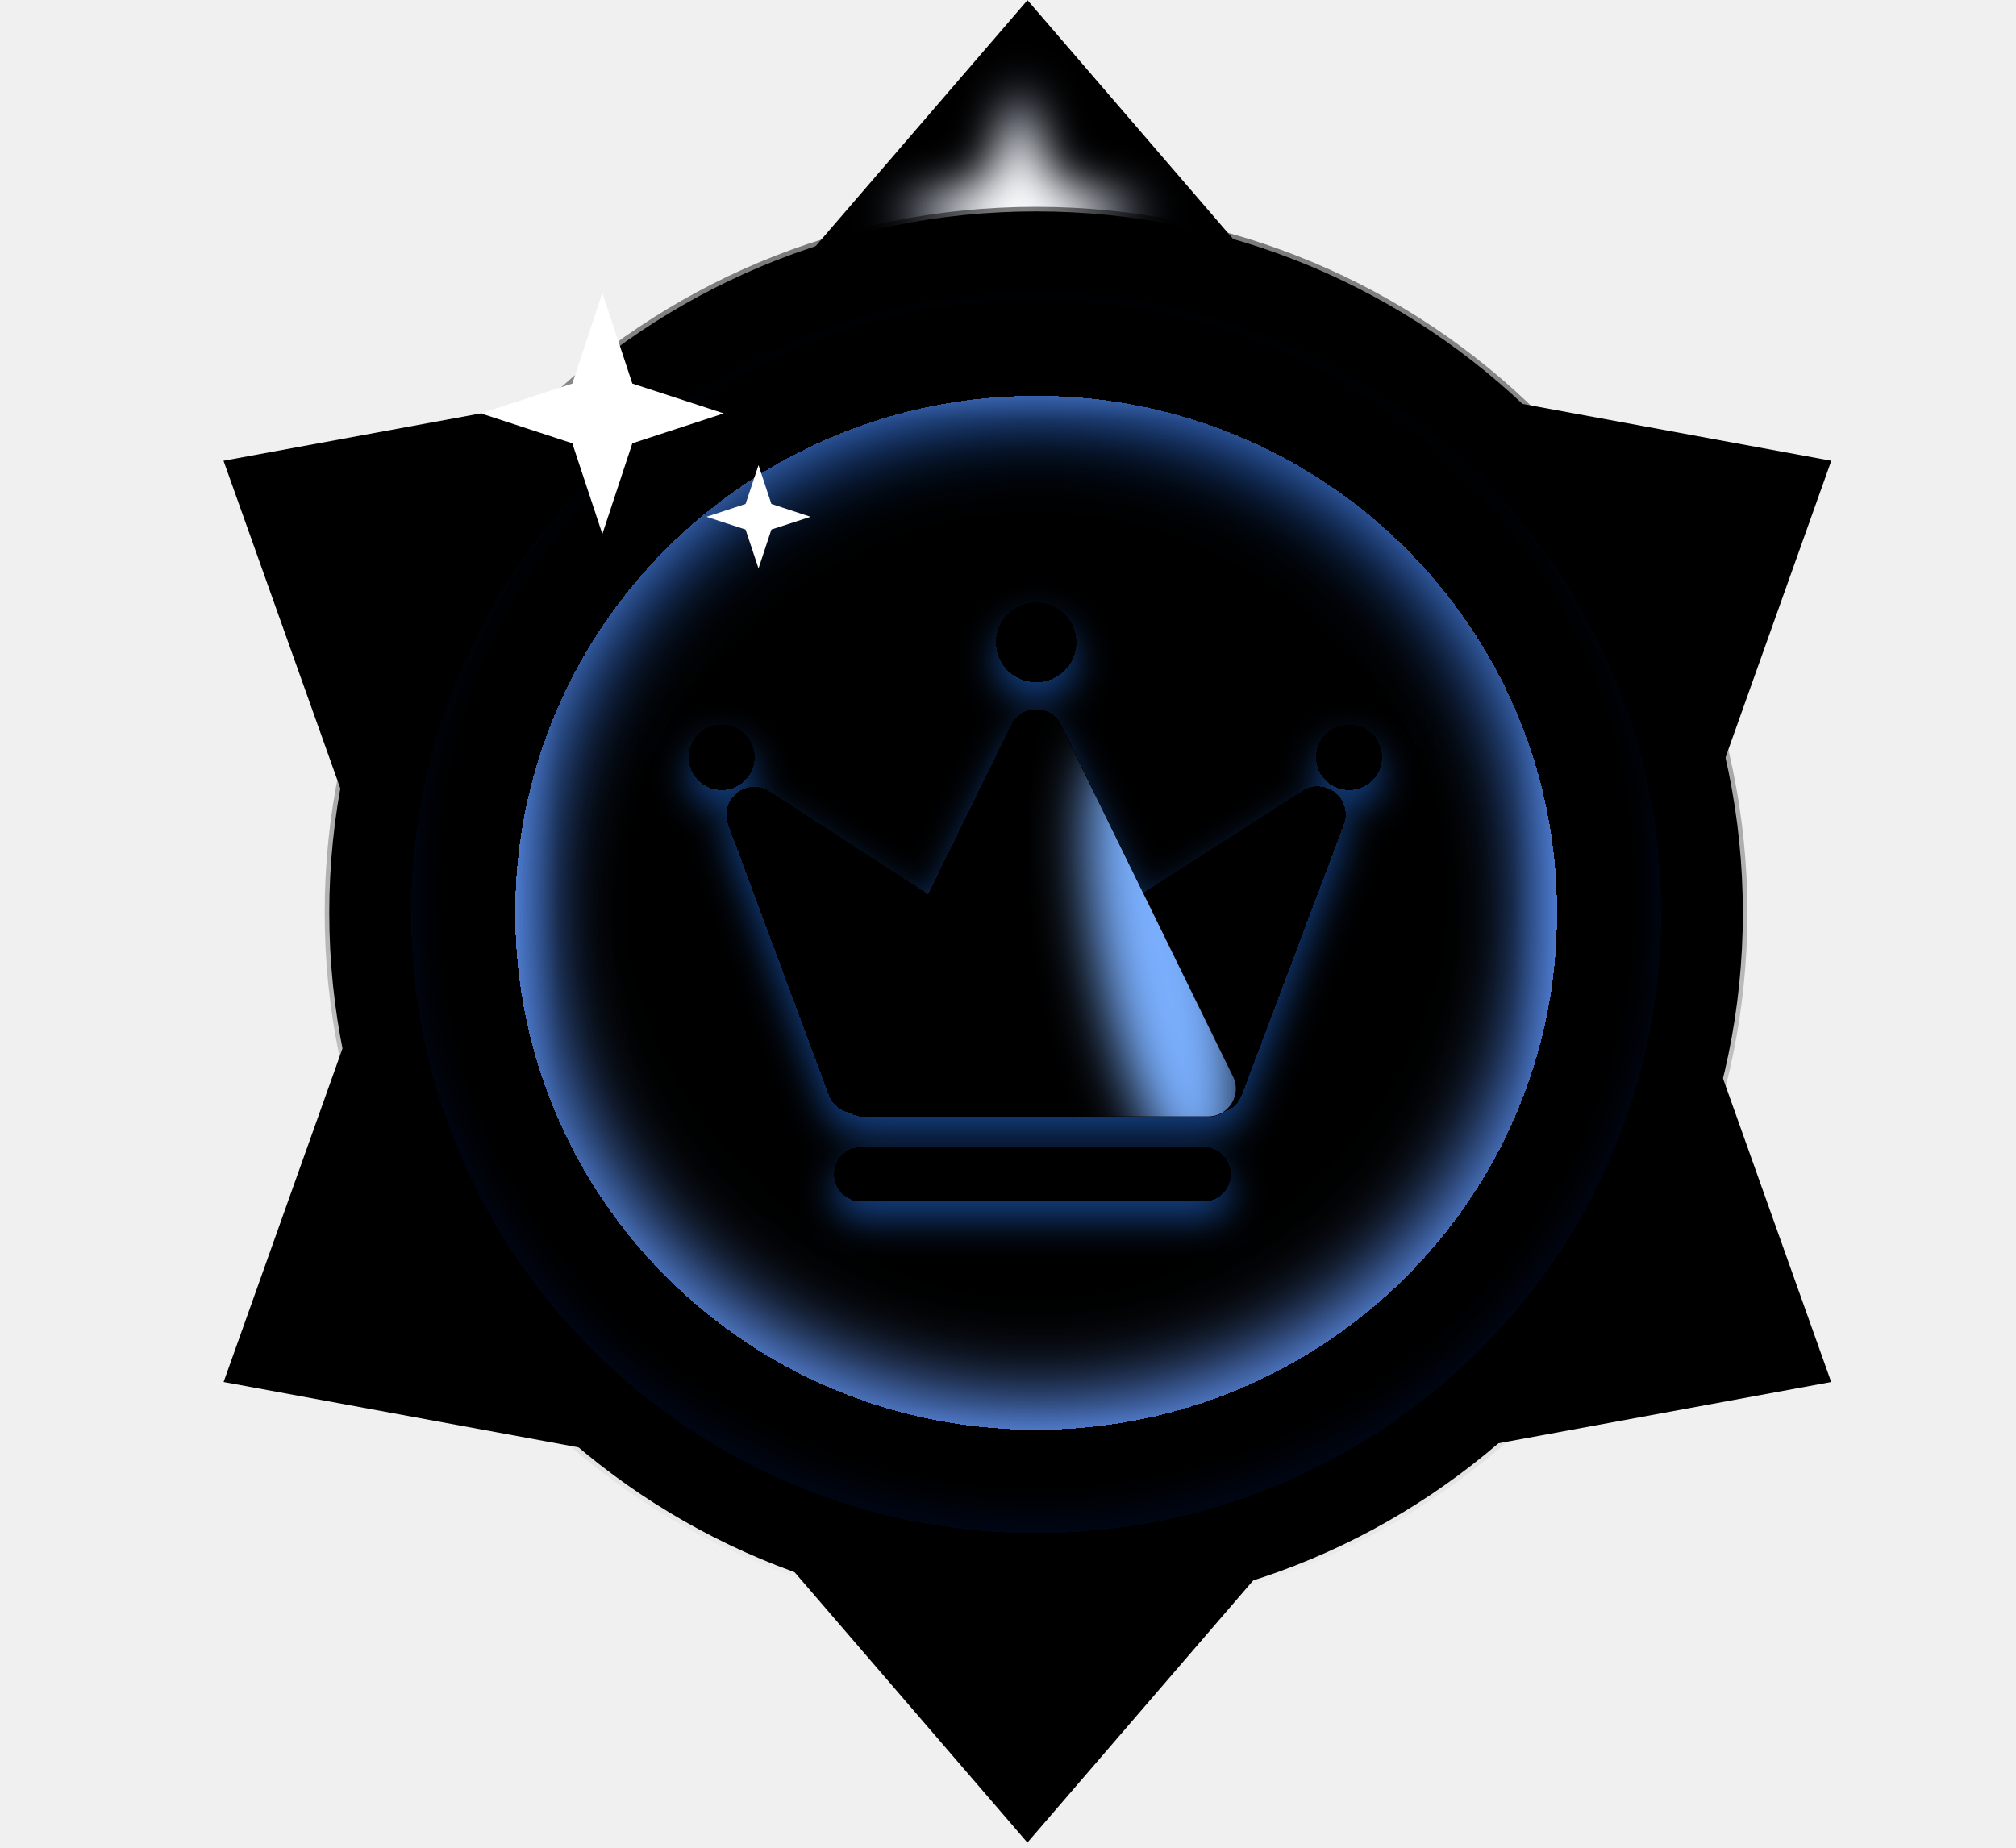
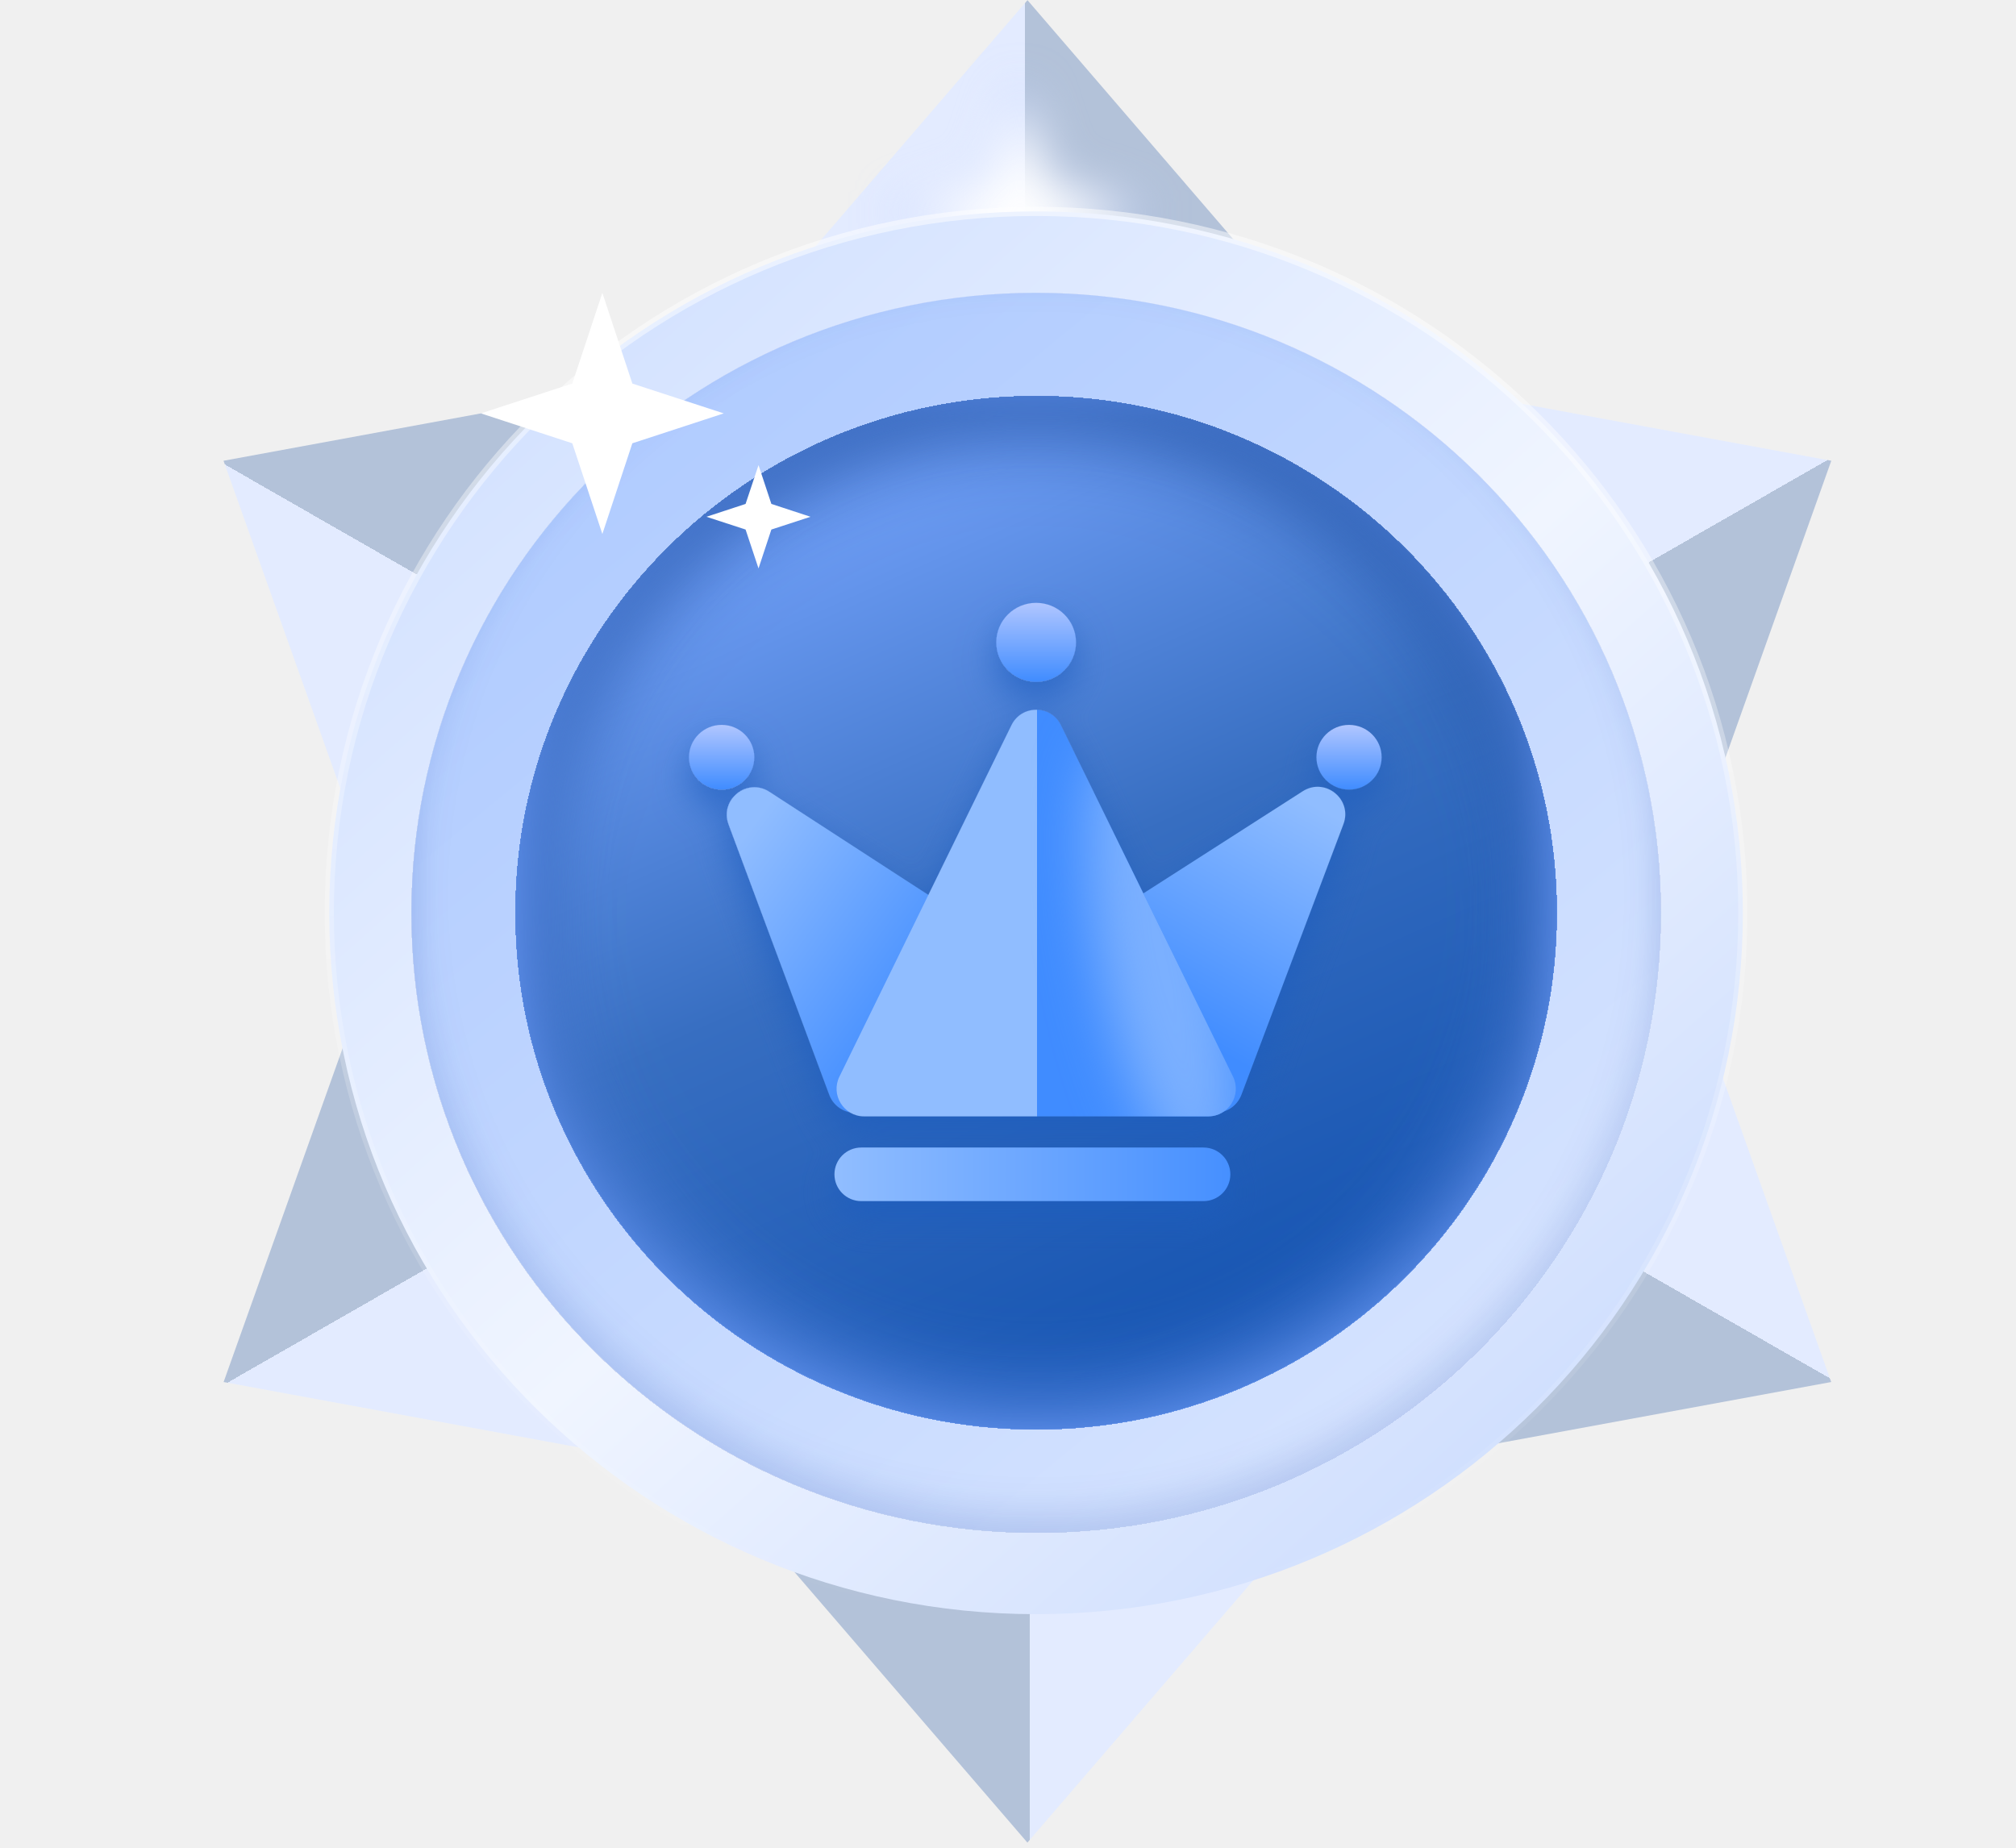
<svg xmlns="http://www.w3.org/2000/svg" width="24" height="22" viewBox="0 0 24 22" fill="none">
-   <path d="M12.232 0.002L15.541 3.846H8.922L12.232 0.002Z" fill="url(#paint0_linear_1242_60420)" />
-   <path d="M12.231 21.939L8.922 18.095L15.541 18.095L12.231 21.939Z" fill="url(#paint1_linear_1242_60420)" />
-   <g filter="url(#filter0_f_1242_60420)">
+   <path d="M12.232 0.002L15.541 3.846H8.922L12.232 0.002Z" fill="url(#paint0_linear_1602_25567)" />
+   <path d="M12.231 21.939L8.922 18.095L15.541 18.095L12.231 21.939Z" fill="url(#paint1_linear_1602_25567)" />
+   <g filter="url(#filter0_f_1602_25567)">
    <path d="M12.141 0.986L12.524 2.143L13.69 2.524L12.524 2.904L12.141 4.061L11.758 2.904L10.592 2.524L11.758 2.143L12.141 0.986Z" fill="white" />
    <path d="M12.141 1.021L12.514 2.147L12.507 2.149L12.521 2.154L13.655 2.524L12.521 2.894L12.519 2.887L12.514 2.901L12.141 4.027L11.768 2.901L11.775 2.899L11.761 2.894L10.627 2.524L11.761 2.154L11.763 2.161L11.768 2.147L12.141 1.021Z" stroke="#3E74FF" stroke-width="0.022" />
  </g>
-   <path d="M21.8 16.455L16.791 17.377L20.101 11.688L21.8 16.455Z" fill="url(#paint2_linear_1242_60420)" />
-   <path d="M2.661 5.486L7.669 4.564L4.36 10.253L2.661 5.486Z" fill="url(#paint3_linear_1242_60420)" />
-   <path d="M21.801 5.486L20.102 10.253L16.793 4.564L21.801 5.486Z" fill="url(#paint4_linear_1242_60420)" />
-   <path d="M2.662 16.455L4.361 11.688L7.67 17.377L2.662 16.455Z" fill="url(#paint5_linear_1242_60420)" />
-   <path d="M20.748 10.868C20.748 15.48 16.982 19.219 12.334 19.219C7.687 19.219 3.92 15.48 3.92 10.868C3.92 6.256 7.687 2.517 12.334 2.517C16.982 2.517 20.748 6.256 20.748 10.868Z" fill="url(#paint6_linear_1242_60420)" stroke="url(#paint7_linear_1242_60420)" stroke-width="0.109" />
-   <g filter="url(#filter1_i_1242_60420)">
-     <ellipse cx="12.335" cy="10.868" rx="7.436" ry="7.381" fill="url(#paint8_linear_1242_60420)" />
+   <path d="M21.8 16.455L16.791 17.377L20.101 11.688L21.8 16.455Z" fill="url(#paint2_linear_1602_25567)" />
+   <path d="M2.661 5.486L7.669 4.564L4.36 10.253L2.661 5.486Z" fill="url(#paint3_linear_1602_25567)" />
+   <path d="M21.801 5.486L20.102 10.253L16.793 4.564L21.801 5.486Z" fill="url(#paint4_linear_1602_25567)" />
+   <path d="M2.662 16.455L4.361 11.688L7.67 17.377L2.662 16.455Z" fill="url(#paint5_linear_1602_25567)" />
+   <path d="M20.748 10.868C20.748 15.48 16.982 19.219 12.334 19.219C7.687 19.219 3.92 15.48 3.92 10.868C3.92 6.256 7.687 2.517 12.334 2.517C16.982 2.517 20.748 6.256 20.748 10.868Z" fill="url(#paint6_linear_1602_25567)" stroke="url(#paint7_linear_1602_25567)" stroke-width="0.109" />
+   <g filter="url(#filter1_i_1602_25567)">
+     <ellipse cx="12.335" cy="10.868" rx="7.436" ry="7.381" fill="url(#paint8_linear_1602_25567)" />
  </g>
-   <g filter="url(#filter2_ii_1242_60420)">
-     <ellipse cx="12.335" cy="10.868" rx="6.197" ry="6.151" fill="url(#paint9_linear_1242_60420)" />
+   <g filter="url(#filter2_ii_1602_25567)">
+     <ellipse cx="12.335" cy="10.868" rx="6.197" ry="6.151" fill="url(#paint9_linear_1602_25567)" />
  </g>
-   <g filter="url(#filter3_d_1242_60420)">
-     <path d="M8.674 9.817C8.564 9.521 8.895 9.256 9.16 9.428L14.119 12.646C14.393 12.824 14.267 13.249 13.94 13.249H10.179C10.042 13.249 9.92 13.164 9.872 13.035L8.674 9.817Z" fill="url(#paint10_linear_1242_60420)" />
-     <path d="M15.993 9.813C16.104 9.518 15.775 9.251 15.509 9.421L10.479 12.645C10.203 12.822 10.328 13.249 10.656 13.249H14.471C14.607 13.249 14.729 13.164 14.778 13.037L15.993 9.813Z" fill="url(#paint11_linear_1242_60420)" />
-     <path d="M12.041 8.635C12.161 8.39 12.51 8.39 12.63 8.635L14.679 12.819C14.785 13.037 14.627 13.292 14.384 13.292H10.287C10.045 13.292 9.886 13.037 9.993 12.819L12.041 8.635Z" fill="url(#paint12_linear_1242_60420)" />
-     <mask id="mask0_1242_60420" style="mask-type:alpha" maskUnits="userSpaceOnUse" x="9" y="8" width="6" height="6">
-       <path d="M12.041 8.635C12.161 8.39 12.51 8.39 12.63 8.635L14.679 12.819C14.785 13.037 14.627 13.292 14.384 13.292H10.287C10.045 13.292 9.886 13.037 9.993 12.819L12.041 8.635Z" fill="url(#paint13_linear_1242_60420)" />
+   <g filter="url(#filter3_d_1602_25567)">
+     <path d="M8.674 9.817C8.564 9.521 8.895 9.256 9.16 9.428L14.119 12.646C14.393 12.824 14.267 13.249 13.94 13.249H10.179C10.042 13.249 9.92 13.164 9.872 13.035L8.674 9.817Z" fill="url(#paint10_linear_1602_25567)" />
+     <path d="M15.993 9.813C16.104 9.518 15.775 9.251 15.509 9.421L10.479 12.645C10.203 12.822 10.328 13.249 10.656 13.249H14.471C14.607 13.249 14.729 13.164 14.778 13.037L15.993 9.813Z" fill="url(#paint11_linear_1602_25567)" />
+     <path d="M12.041 8.635C12.161 8.39 12.51 8.39 12.63 8.635L14.679 12.819C14.785 13.037 14.627 13.292 14.384 13.292H10.287C10.045 13.292 9.886 13.037 9.993 12.819L12.041 8.635Z" fill="url(#paint12_linear_1602_25567)" />
+     <mask id="mask0_1602_25567" style="mask-type:alpha" maskUnits="userSpaceOnUse" x="9" y="8" width="6" height="6">
+       <path d="M12.041 8.635C12.161 8.39 12.51 8.39 12.63 8.635L14.679 12.819C14.785 13.037 14.627 13.292 14.384 13.292H10.287C10.045 13.292 9.886 13.037 9.993 12.819L12.041 8.635Z" fill="url(#paint13_linear_1602_25567)" />
    </mask>
-     <g mask="url(#mask0_1242_60420)">
-       <g filter="url(#filter4_f_1242_60420)">
+     <g mask="url(#mask0_1602_25567)">
+       <g filter="url(#filter4_f_1602_25567)">
        <ellipse cx="2.696" cy="0.732" rx="2.696" ry="0.732" transform="matrix(0.204188 0.978932 -0.979534 0.201279 14.0059 8.69281)" fill="#7BB0FF" />
      </g>
    </g>
-     <ellipse cx="12.335" cy="7.648" rx="0.474" ry="0.47" fill="url(#paint14_linear_1242_60420)" />
-     <ellipse cx="8.591" cy="9.016" rx="0.388" ry="0.385" fill="url(#paint15_linear_1242_60420)" />
-     <ellipse cx="16.06" cy="9.016" rx="0.388" ry="0.385" fill="url(#paint16_linear_1242_60420)" />
-     <rect x="9.934" y="13.663" width="4.713" height="0.638" rx="0.319" fill="url(#paint17_linear_1242_60420)" />
+     <ellipse cx="12.335" cy="7.648" rx="0.474" ry="0.47" fill="url(#paint14_linear_1602_25567)" />
+     <ellipse cx="8.591" cy="9.016" rx="0.388" ry="0.385" fill="url(#paint15_linear_1602_25567)" />
+     <ellipse cx="16.06" cy="9.016" rx="0.388" ry="0.385" fill="url(#paint16_linear_1602_25567)" />
+     <rect x="9.934" y="13.663" width="4.713" height="0.638" rx="0.319" fill="url(#paint17_linear_1602_25567)" />
  </g>
  <path d="M9.03 5.538L9.183 6L9.649 6.153L9.183 6.305L9.03 6.768L8.876 6.305L8.41 6.153L8.876 6L9.03 5.538Z" fill="white" />
  <path d="M7.171 3.487L7.528 4.567L8.616 4.922L7.528 5.278L7.171 6.358L6.813 5.278L5.725 4.922L6.813 4.567L7.171 3.487Z" fill="white" />
  <defs>
-     <filter id="filter0_f_1242_60420" x="10.045" y="0.439" width="4.191" height="4.169" filterUnits="userSpaceOnUse" color-interpolation-filters="sRGB">
+     <filter id="filter0_f_1602_25567" x="10.045" y="0.439" width="4.191" height="4.169" filterUnits="userSpaceOnUse" color-interpolation-filters="sRGB">
      <feFlood flood-opacity="0" result="BackgroundImageFix" />
      <feBlend mode="normal" in="SourceGraphic" in2="BackgroundImageFix" result="shape" />
-       <feGaussianBlur stdDeviation="0.273" result="effect1_foregroundBlur_1242_60420" />
+       <feGaussianBlur stdDeviation="0.273" result="effect1_foregroundBlur_1602_25567" />
    </filter>
-     <filter id="filter1_i_1242_60420" x="4.898" y="3.269" width="14.873" height="14.98" filterUnits="userSpaceOnUse" color-interpolation-filters="sRGB">
+     <filter id="filter1_i_1602_25567" x="4.898" y="3.269" width="14.873" height="14.98" filterUnits="userSpaceOnUse" color-interpolation-filters="sRGB">
      <feFlood flood-opacity="0" result="BackgroundImageFix" />
      <feBlend mode="normal" in="SourceGraphic" in2="BackgroundImageFix" result="shape" />
      <feColorMatrix in="SourceAlpha" type="matrix" values="0 0 0 0 0 0 0 0 0 0 0 0 0 0 0 0 0 0 127 0" result="hardAlpha" />
      <feOffset dy="-0.219" />
      <feGaussianBlur stdDeviation="0.219" />
      <feComposite in2="hardAlpha" operator="arithmetic" k2="-1" k3="1" />
      <feColorMatrix type="matrix" values="0 0 0 0 0 0 0 0 0 0.173 0 0 0 0 0.617 0 0 0 0.15 0" />
-       <feBlend mode="normal" in2="shape" result="effect1_innerShadow_1242_60420" />
+       <feBlend mode="normal" in2="shape" result="effect1_innerShadow_1602_25567" />
    </filter>
-     <filter id="filter2_ii_1242_60420" x="6.139" y="4.499" width="12.393" height="12.738" filterUnits="userSpaceOnUse" color-interpolation-filters="sRGB">
+     <filter id="filter2_ii_1602_25567" x="6.139" y="4.499" width="12.393" height="12.738" filterUnits="userSpaceOnUse" color-interpolation-filters="sRGB">
      <feFlood flood-opacity="0" result="BackgroundImageFix" />
      <feBlend mode="normal" in="SourceGraphic" in2="BackgroundImageFix" result="shape" />
      <feColorMatrix in="SourceAlpha" type="matrix" values="0 0 0 0 0 0 0 0 0 0 0 0 0 0 0 0 0 0 127 0" result="hardAlpha" />
      <feOffset dy="0.219" />
      <feGaussianBlur stdDeviation="0.547" />
      <feComposite in2="hardAlpha" operator="arithmetic" k2="-1" k3="1" />
      <feColorMatrix type="matrix" values="0 0 0 0 0 0 0 0 0 0.193 0 0 0 0 0.487 0 0 0 1 0" />
-       <feBlend mode="normal" in2="shape" result="effect1_innerShadow_1242_60420" />
+       <feBlend mode="normal" in2="shape" result="effect1_innerShadow_1602_25567" />
      <feColorMatrix in="SourceAlpha" type="matrix" values="0 0 0 0 0 0 0 0 0 0 0 0 0 0 0 0 0 0 127 0" result="hardAlpha" />
      <feOffset dy="-0.219" />
      <feGaussianBlur stdDeviation="0.547" />
      <feComposite in2="hardAlpha" operator="arithmetic" k2="-1" k3="1" />
      <feColorMatrix type="matrix" values="0 0 0 0 0.438 0 0 0 0 0.629 0 0 0 0 1 0 0 0 1 0" />
-       <feBlend mode="normal" in2="effect1_innerShadow_1242_60420" result="effect2_innerShadow_1242_60420" />
+       <feBlend mode="normal" in2="effect1_innerShadow_1602_25567" result="effect2_innerShadow_1602_25567" />
    </filter>
-     <filter id="filter3_d_1242_60420" x="7.766" y="6.959" width="9.119" height="7.998" filterUnits="userSpaceOnUse" color-interpolation-filters="sRGB">
+     <filter id="filter3_d_1602_25567" x="7.766" y="6.959" width="9.119" height="7.998" filterUnits="userSpaceOnUse" color-interpolation-filters="sRGB">
      <feFlood flood-opacity="0" result="BackgroundImageFix" />
      <feColorMatrix in="SourceAlpha" type="matrix" values="0 0 0 0 0 0 0 0 0 0 0 0 0 0 0 0 0 0 127 0" result="hardAlpha" />
      <feOffset dy="0.219" />
      <feGaussianBlur stdDeviation="0.219" />
      <feComposite in2="hardAlpha" operator="out" />
      <feColorMatrix type="matrix" values="0 0 0 0 0.112 0 0 0 0 0.364 0 0 0 0 0.746 0 0 0 0.68 0" />
-       <feBlend mode="normal" in2="BackgroundImageFix" result="effect1_dropShadow_1242_60420" />
-       <feBlend mode="normal" in="SourceGraphic" in2="effect1_dropShadow_1242_60420" result="shape" />
+       <feBlend mode="normal" in2="BackgroundImageFix" result="effect1_dropShadow_1602_25567" />
+       <feBlend mode="normal" in="SourceGraphic" in2="effect1_dropShadow_1602_25567" result="shape" />
    </filter>
-     <filter id="filter4_f_1242_60420" x="12.28" y="8.18" width="3.121" height="6.599" filterUnits="userSpaceOnUse" color-interpolation-filters="sRGB">
+     <filter id="filter4_f_1602_25567" x="12.28" y="8.18" width="3.121" height="6.599" filterUnits="userSpaceOnUse" color-interpolation-filters="sRGB">
      <feFlood flood-opacity="0" result="BackgroundImageFix" />
      <feBlend mode="normal" in="SourceGraphic" in2="BackgroundImageFix" result="shape" />
-       <feGaussianBlur stdDeviation="0.328" result="effect1_foregroundBlur_1242_60420" />
+       <feGaussianBlur stdDeviation="0.328" result="effect1_foregroundBlur_1602_25567" />
    </filter>
-     <linearGradient id="paint0_linear_1242_60420" x1="10.856" y1="1.54" x2="13.607" y2="1.54" gradientUnits="userSpaceOnUse">
-       <stop offset="0.489" stopColor="#E3EBFF" />
-       <stop offset="0.489" stopColor="#D1E5EE" />
-       <stop offset="0.489" stopColor="#B3C2D9" />
+     <linearGradient id="paint0_linear_1602_25567" x1="10.856" y1="1.54" x2="13.607" y2="1.54" gradientUnits="userSpaceOnUse">
+       <stop offset="0.489" stop-color="#E3EBFF" />
+       <stop offset="0.489" stop-color="#D1E5EE" />
+       <stop offset="0.489" stop-color="#B3C2D9" />
    </linearGradient>
-     <linearGradient id="paint1_linear_1242_60420" x1="13.607" y1="20.401" x2="10.856" y2="20.401" gradientUnits="userSpaceOnUse">
-       <stop offset="0.489" stopColor="#E3EBFF" />
-       <stop offset="0.489" stopColor="#D1E5EE" />
-       <stop offset="0.489" stopColor="#B3C2D9" />
+     <linearGradient id="paint1_linear_1602_25567" x1="13.607" y1="20.401" x2="10.856" y2="20.401" gradientUnits="userSpaceOnUse">
+       <stop offset="0.489" stop-color="#E3EBFF" />
+       <stop offset="0.489" stop-color="#D1E5EE" />
+       <stop offset="0.489" stop-color="#B3C2D9" />
    </linearGradient>
-     <linearGradient id="paint2_linear_1242_60420" x1="21.146" y1="14.503" x2="19.786" y2="16.877" gradientUnits="userSpaceOnUse">
-       <stop offset="0.489" stopColor="#E3EBFF" />
-       <stop offset="0.489" stopColor="#D1E5EE" />
-       <stop offset="0.489" stopColor="#B3C2D9" />
+     <linearGradient id="paint2_linear_1602_25567" x1="21.146" y1="14.503" x2="19.786" y2="16.877" gradientUnits="userSpaceOnUse">
+       <stop offset="0.489" stop-color="#E3EBFF" />
+       <stop offset="0.489" stop-color="#D1E5EE" />
+       <stop offset="0.489" stop-color="#B3C2D9" />
    </linearGradient>
-     <linearGradient id="paint3_linear_1242_60420" x1="3.314" y1="7.438" x2="4.675" y2="5.064" gradientUnits="userSpaceOnUse">
-       <stop offset="0.489" stopColor="#E3EBFF" />
-       <stop offset="0.489" stopColor="#D1E5EE" />
-       <stop offset="0.489" stopColor="#B3C2D9" />
+     <linearGradient id="paint3_linear_1602_25567" x1="3.314" y1="7.438" x2="4.675" y2="5.064" gradientUnits="userSpaceOnUse">
+       <stop offset="0.489" stop-color="#E3EBFF" />
+       <stop offset="0.489" stop-color="#D1E5EE" />
+       <stop offset="0.489" stop-color="#B3C2D9" />
    </linearGradient>
-     <linearGradient id="paint4_linear_1242_60420" x1="19.772" y1="5.072" x2="21.132" y2="7.446" gradientUnits="userSpaceOnUse">
-       <stop offset="0.489" stopColor="#E3EBFF" />
-       <stop offset="0.489" stopColor="#D1E5EE" />
-       <stop offset="0.489" stopColor="#B3C2D9" />
+     <linearGradient id="paint4_linear_1602_25567" x1="19.772" y1="5.072" x2="21.132" y2="7.446" gradientUnits="userSpaceOnUse">
+       <stop offset="0.489" stop-color="#E3EBFF" />
+       <stop offset="0.489" stop-color="#D1E5EE" />
+       <stop offset="0.489" stop-color="#B3C2D9" />
    </linearGradient>
-     <linearGradient id="paint5_linear_1242_60420" x1="4.691" y1="16.868" x2="3.331" y2="14.495" gradientUnits="userSpaceOnUse">
-       <stop offset="0.489" stopColor="#E3EBFF" />
-       <stop offset="0.489" stopColor="#D1E5EE" />
-       <stop offset="0.489" stopColor="#B3C2D9" />
+     <linearGradient id="paint5_linear_1602_25567" x1="4.691" y1="16.868" x2="3.331" y2="14.495" gradientUnits="userSpaceOnUse">
+       <stop offset="0.489" stop-color="#E3EBFF" />
+       <stop offset="0.489" stop-color="#D1E5EE" />
+       <stop offset="0.489" stop-color="#B3C2D9" />
    </linearGradient>
-     <linearGradient id="paint6_linear_1242_60420" x1="6.905" y1="4.617" x2="18.104" y2="17.202" gradientUnits="userSpaceOnUse">
-       <stop stopColor="#D5E3FF" />
-       <stop offset="0.521" stopColor="#F0F5FF" />
-       <stop offset="1" stopColor="#D0DFFE" />
+     <linearGradient id="paint6_linear_1602_25567" x1="6.905" y1="4.617" x2="18.104" y2="17.202" gradientUnits="userSpaceOnUse">
+       <stop stop-color="#D5E3FF" />
+       <stop offset="0.521" stop-color="#F0F5FF" />
+       <stop offset="1" stop-color="#D0DFFE" />
    </linearGradient>
-     <linearGradient id="paint7_linear_1242_60420" x1="12.334" y1="2.462" x2="12.334" y2="19.274" gradientUnits="userSpaceOnUse">
-       <stop stopColor="white" stop-opacity="0.5" />
-       <stop offset="1" stopColor="white" stop-opacity="0" />
+     <linearGradient id="paint7_linear_1602_25567" x1="12.334" y1="2.462" x2="12.334" y2="19.274" gradientUnits="userSpaceOnUse">
+       <stop stop-color="white" stop-opacity="0.5" />
+       <stop offset="1" stop-color="white" stop-opacity="0" />
    </linearGradient>
-     <linearGradient id="paint8_linear_1242_60420" x1="7.584" y1="5.23" x2="17.001" y2="16.678" gradientUnits="userSpaceOnUse">
-       <stop stopColor="#B1CCFF" />
-       <stop offset="1" stopColor="#D5E3FF" />
+     <linearGradient id="paint8_linear_1602_25567" x1="7.584" y1="5.23" x2="17.001" y2="16.678" gradientUnits="userSpaceOnUse">
+       <stop stop-color="#B1CCFF" />
+       <stop offset="1" stop-color="#D5E3FF" />
    </linearGradient>
-     <linearGradient id="paint9_linear_1242_60420" x1="8.235" y1="5.803" x2="13.275" y2="17.047" gradientUnits="userSpaceOnUse">
-       <stop stopColor="#78A6FF" />
-       <stop offset="0.484" stopColor="#376EC1" />
-       <stop offset="1" stopColor="#1352B0" />
+     <linearGradient id="paint9_linear_1602_25567" x1="8.235" y1="5.803" x2="13.275" y2="17.047" gradientUnits="userSpaceOnUse">
+       <stop stop-color="#78A6FF" />
+       <stop offset="0.484" stop-color="#376EC1" />
+       <stop offset="1" stop-color="#1352B0" />
    </linearGradient>
-     <linearGradient id="paint10_linear_1242_60420" x1="8.736" y1="10.128" x2="11.238" y2="11.961" gradientUnits="userSpaceOnUse">
-       <stop stopColor="#90BDFF" />
-       <stop offset="1" stopColor="#408CFF" />
+     <linearGradient id="paint10_linear_1602_25567" x1="8.736" y1="10.128" x2="11.238" y2="11.961" gradientUnits="userSpaceOnUse">
+       <stop stop-color="#90BDFF" />
+       <stop offset="1" stop-color="#408CFF" />
    </linearGradient>
-     <linearGradient id="paint11_linear_1242_60420" x1="15.672" y1="9.598" x2="14.165" y2="12.331" gradientUnits="userSpaceOnUse">
-       <stop stopColor="#90BDFF" />
-       <stop offset="1" stopColor="#408CFF" />
+     <linearGradient id="paint11_linear_1602_25567" x1="15.672" y1="9.598" x2="14.165" y2="12.331" gradientUnits="userSpaceOnUse">
+       <stop stop-color="#90BDFF" />
+       <stop offset="1" stop-color="#408CFF" />
    </linearGradient>
-     <linearGradient id="paint12_linear_1242_60420" x1="11.019" y1="10.74" x2="13.69" y2="10.74" gradientUnits="userSpaceOnUse">
-       <stop offset="0.497" stopColor="#90BDFF" />
-       <stop offset="0.497" stopColor="#408CFF" />
+     <linearGradient id="paint12_linear_1602_25567" x1="11.019" y1="10.74" x2="13.69" y2="10.74" gradientUnits="userSpaceOnUse">
+       <stop offset="0.497" stop-color="#90BDFF" />
+       <stop offset="0.497" stop-color="#408CFF" />
    </linearGradient>
-     <linearGradient id="paint13_linear_1242_60420" x1="11.019" y1="10.74" x2="13.69" y2="10.74" gradientUnits="userSpaceOnUse">
-       <stop offset="0.417" stopColor="#B1B0D8" />
-       <stop offset="0.497" stopColor="#FFCC1D" />
+     <linearGradient id="paint13_linear_1602_25567" x1="11.019" y1="10.74" x2="13.69" y2="10.74" gradientUnits="userSpaceOnUse">
+       <stop offset="0.417" stop-color="#B1B0D8" />
+       <stop offset="0.497" stop-color="#FFCC1D" />
    </linearGradient>
-     <linearGradient id="paint14_linear_1242_60420" x1="12.335" y1="7.178" x2="12.335" y2="8.118" gradientUnits="userSpaceOnUse">
-       <stop stopColor="#B0C6FF" />
-       <stop offset="1" stopColor="#408CFF" />
+     <linearGradient id="paint14_linear_1602_25567" x1="12.335" y1="7.178" x2="12.335" y2="8.118" gradientUnits="userSpaceOnUse">
+       <stop stop-color="#B0C6FF" />
+       <stop offset="1" stop-color="#408CFF" />
    </linearGradient>
-     <linearGradient id="paint15_linear_1242_60420" x1="8.591" y1="8.631" x2="8.591" y2="9.401" gradientUnits="userSpaceOnUse">
-       <stop stopColor="#B0C6FF" />
-       <stop offset="1" stopColor="#408CFF" />
+     <linearGradient id="paint15_linear_1602_25567" x1="8.591" y1="8.631" x2="8.591" y2="9.401" gradientUnits="userSpaceOnUse">
+       <stop stop-color="#B0C6FF" />
+       <stop offset="1" stop-color="#408CFF" />
    </linearGradient>
-     <linearGradient id="paint16_linear_1242_60420" x1="16.06" y1="8.631" x2="16.06" y2="9.401" gradientUnits="userSpaceOnUse">
-       <stop stopColor="#B0C6FF" />
-       <stop offset="1" stopColor="#408CFF" />
+     <linearGradient id="paint16_linear_1602_25567" x1="16.06" y1="8.631" x2="16.06" y2="9.401" gradientUnits="userSpaceOnUse">
+       <stop stop-color="#B0C6FF" />
+       <stop offset="1" stop-color="#408CFF" />
    </linearGradient>
-     <linearGradient id="paint17_linear_1242_60420" x1="9.987" y1="13.982" x2="14.7" y2="13.982" gradientUnits="userSpaceOnUse">
-       <stop stopColor="#90BDFF" />
-       <stop offset="1" stopColor="#458FFF" />
+     <linearGradient id="paint17_linear_1602_25567" x1="9.987" y1="13.982" x2="14.7" y2="13.982" gradientUnits="userSpaceOnUse">
+       <stop stop-color="#90BDFF" />
+       <stop offset="1" stop-color="#458FFF" />
    </linearGradient>
  </defs>
</svg>
